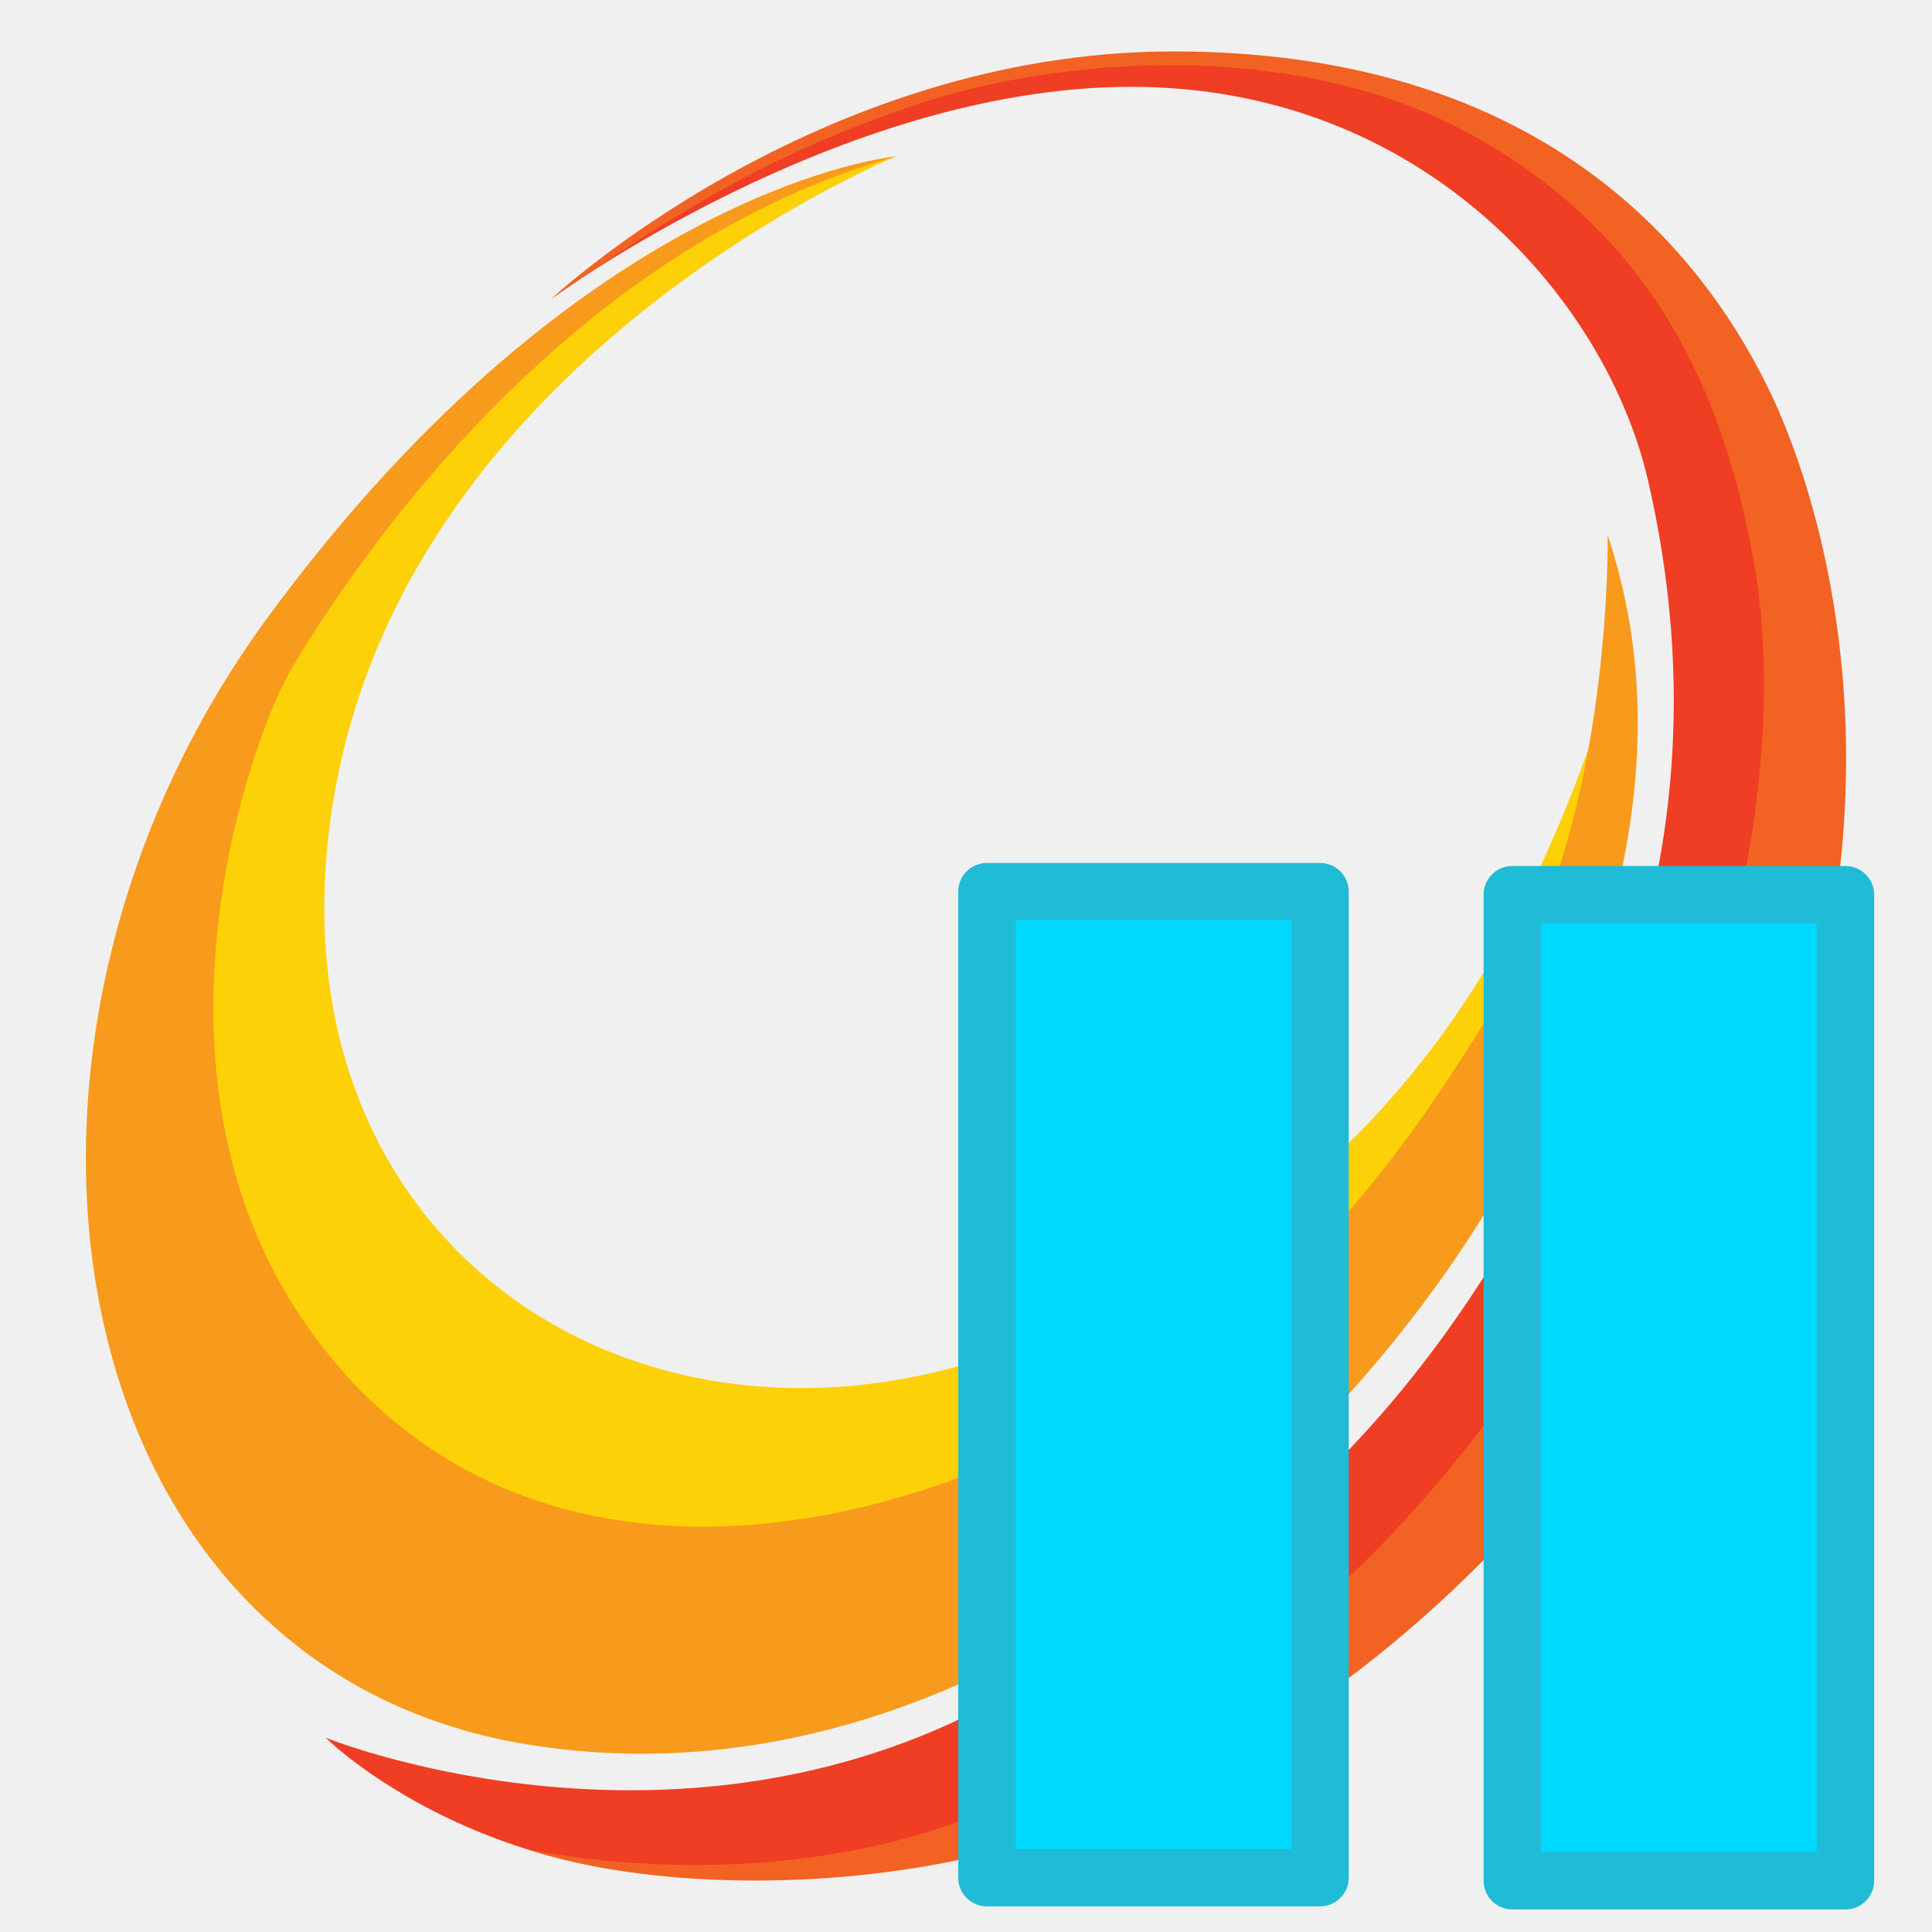
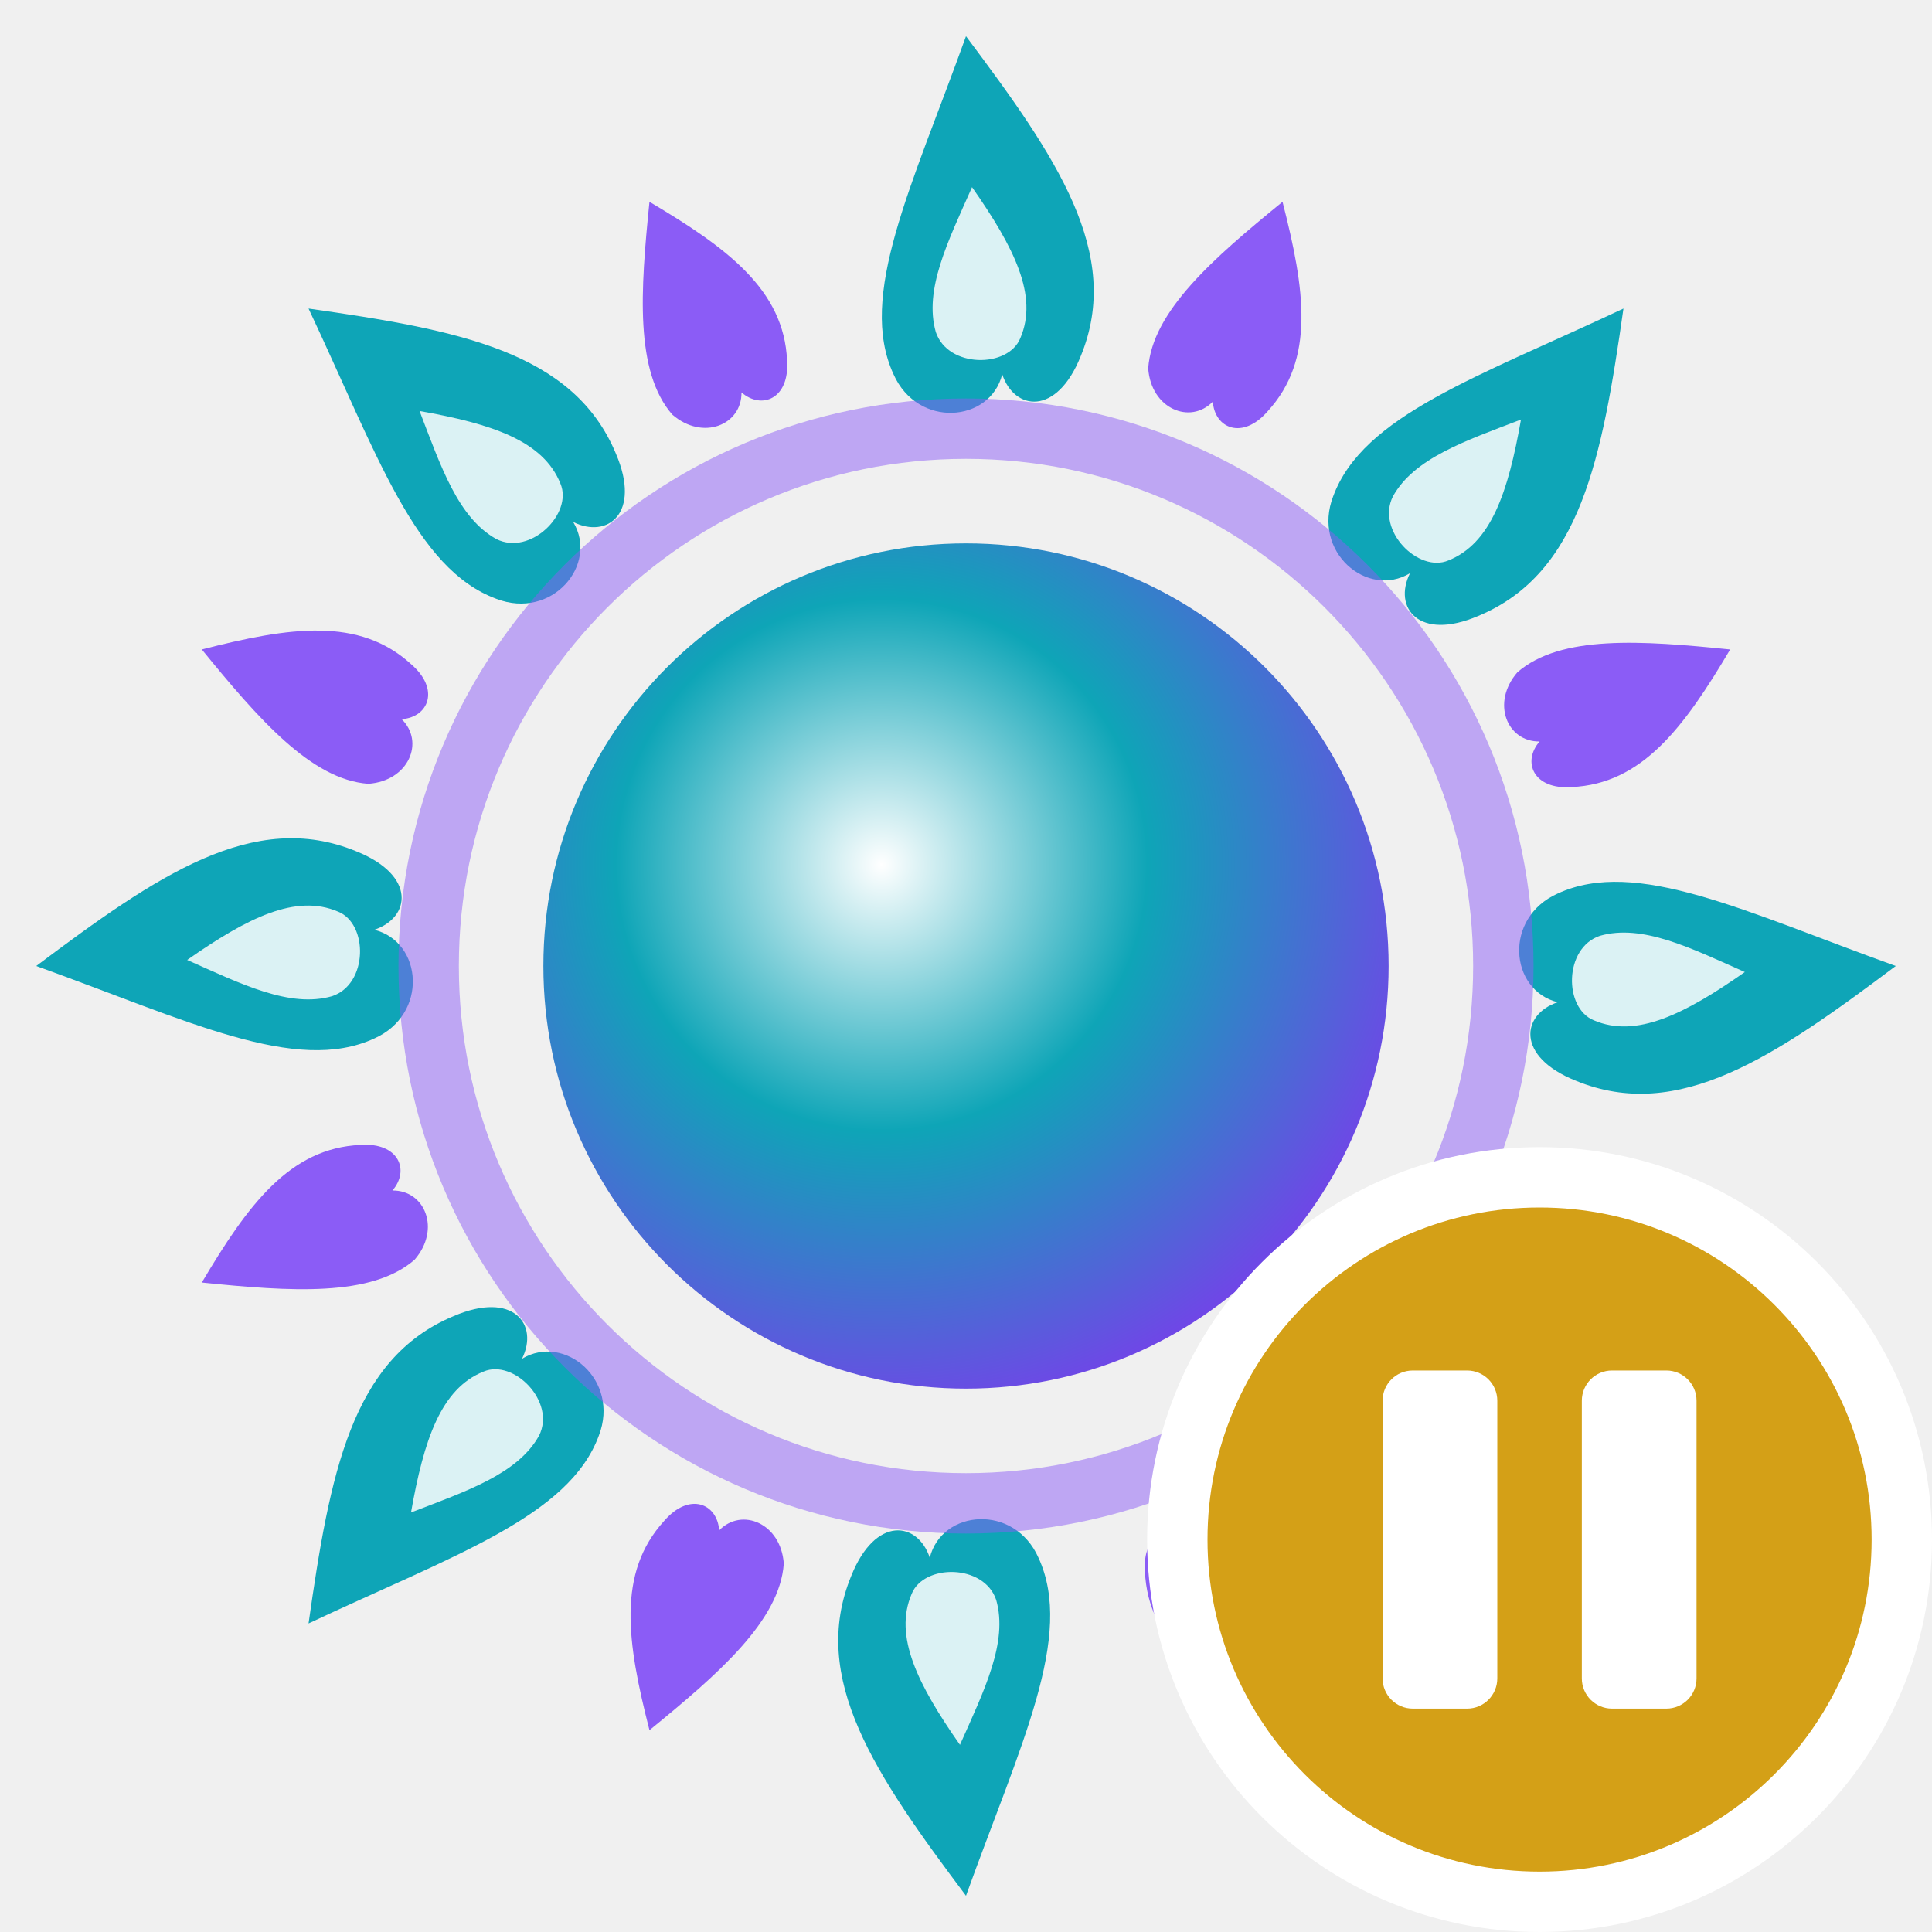
- <svg xmlns="http://www.w3.org/2000/svg" version="1.1" id="Sunshine_Logo" x="0px" y="0px" width="256px" height="256px" viewBox="0 0 256 256" style="enable-background:new 0 0 256 256;" xml:space="preserve">
-   <defs id="defs15" />
-   <style type="text/css" id="style2">
- 	.st0{fill:#FDD107;}
- 	.st1{fill:#F89A1C;}
- 	.st2{fill:#EF3E23;}
- 	.st3{fill:#F26222;}
- </style>
-   <path class="st0" d="M118.769,20.712c0,0-63.833,26-74.333,83.833s37.167,91.5,86.333,75.333  s70.333-51,81.833-87c0,0-9.333,100.5-96.167,115.5s-118.167-50-82.167-119.833  C44.269,67.045,80.519,29.629,118.769,20.712z" id="path4" />
-   <path class="st1" d="M118.769,20.712c0,0-41.125,3.667-83.25,61.042s-28.125,139.125,34.25,149.375  s115.875-44.875,133.5-82.375s15.167-61.458,9.75-77.875c0,0,0.667,36.417-13.333,59.667  s-29.75,46.333-65.083,62.167s-74.167,13.75-95.417-19.25s-5.917-76.083-0.292-85.333  S72.394,33.795,118.769,20.712z" id="path6" />
-   <path class="st2" d="M73.019,39.629c0,0,38.125-28.125,76.875-28.125s63,28.25,68.5,52.25s6,54.125-11.5,87.625  s-37.375,56-79.125,76.125s-84.625,2.75-84.625,2.75s25.977,25.875,71.051,16.5  c45.074-9.375,82.241-40.875,98.407-69.5s28.792-57.375,27.667-92.25s-23.75-54.5-31.25-60.25  s-23.188-17.812-58.188-16.562S86.456,29.816,73.019,39.629z" id="path8" />
-   <path class="st3" d="M73.019,39.629c0,0,35-32.812,82.437-32.812s69.188,24.812,78.875,44.688  s21.812,70-12.188,123s-74.625,67.375-93.625,71.625s-42.431,4.269-59.111-1.23  c0,0,35.195,8.397,66.778-7.437s51.667-32.167,74.083-68.833  s25.917-72.75,22.167-93.917s-12.167-42.417-36.5-56.333s-56.729-10.531-74.479-4.531  S91.988,26.41,73.019,39.629z" id="path10" />
-   <rect style="fill:#00d9ff;stroke:#20bbd6;stroke-width:7.602;stroke-linecap:round;stroke-linejoin:round;stroke-dasharray:none;stroke-opacity:1;paint-order:normal;fill-opacity:1" id="rect3049" width="44.144" height="130.654" x="130.769" y="118.147" />
-   <rect style="fill:#00d9ff;stroke:#20bbd6;stroke-width:7.602;stroke-linecap:round;stroke-linejoin:round;stroke-dasharray:none;stroke-opacity:1;paint-order:normal;fill-opacity:1" id="rect3049-8" width="44.144" height="130.654" x="200.386" y="118.552" />
+ <svg xmlns="http://www.w3.org/2000/svg" width="256" height="256" viewBox="0 0 32 32">
+   <defs>
+     <radialGradient id="core-pausing" cx="0.4" cy="0.38" r="0.7">
+       <stop offset="0" stop-color="#FFFFFF" />
+       <stop offset="0.45" stop-color="#0EA5B7" />
+       <stop offset="1" stop-color="#7C3AED" />
+     </radialGradient>
+   </defs>
+   <g transform="rotate(0.0 16 16)">
+     <path d="M16 0.6C17.5 2.6 18.6 4.2 17.9 5.9C17.5 6.9 16.8 6.8 16.6 6.2C16.4 7 15.2 7.1 14.8 6.2C14.2 4.9 15.1 3.1 16 0.6Z" fill="#0EA5B7" />
+     <path d="M16.1 3.1C16.8 4.1 17.2 4.9 16.9 5.6C16.7 6.1 15.7 6.1 15.5 5.5C15.3 4.8 15.7 4 16.1 3.1Z" fill="#FFFFFF" opacity="0.85" />
+   </g>
+   <g transform="rotate(22.5 16 16)">
+     <path d="M16 2.3C16.9 3.5 17.5 4.5 17.1 5.6C16.9 6.2 16.4 6.2 16.2 5.8C16 6.3 15.3 6.3 15 5.7C14.7 4.8 15.3 3.6 16 2.3Z" fill="#8B5CF6" />
+   </g>
+   <g transform="rotate(45.0 16 16)">
+     <path d="M16 0.6C17.5 2.6 18.6 4.2 17.9 5.9C17.5 6.9 16.8 6.8 16.6 6.2C16.4 7 15.2 7.1 14.8 6.2C14.2 4.9 15.1 3.1 16 0.6Z" fill="#0EA5B7" />
+     <path d="M16.1 3.1C16.8 4.1 17.2 4.9 16.9 5.6C16.7 6.1 15.7 6.1 15.5 5.5C15.3 4.8 15.7 4 16.1 3.1Z" fill="#FFFFFF" opacity="0.85" />
+   </g>
+   <g transform="rotate(67.5 16 16)">
+     <path d="M16 2.3C16.9 3.5 17.5 4.5 17.1 5.6C16.9 6.2 16.4 6.2 16.2 5.8C16 6.3 15.3 6.3 15 5.7C14.7 4.8 15.3 3.6 16 2.3Z" fill="#8B5CF6" />
+   </g>
+   <g transform="rotate(90.0 16 16)">
+     <path d="M16 0.6C17.5 2.6 18.6 4.2 17.9 5.9C17.5 6.9 16.8 6.8 16.6 6.2C16.4 7 15.2 7.1 14.8 6.2C14.2 4.9 15.1 3.1 16 0.6Z" fill="#0EA5B7" />
+     <path d="M16.1 3.1C16.8 4.1 17.2 4.9 16.9 5.6C16.7 6.1 15.7 6.1 15.5 5.5C15.3 4.8 15.7 4 16.1 3.1Z" fill="#FFFFFF" opacity="0.85" />
+   </g>
+   <g transform="rotate(112.5 16 16)">
+     <path d="M16 2.3C16.9 3.5 17.5 4.5 17.1 5.6C16.9 6.2 16.4 6.2 16.2 5.8C16 6.3 15.3 6.3 15 5.7C14.7 4.8 15.3 3.6 16 2.3Z" fill="#8B5CF6" />
+   </g>
+   <g transform="rotate(135.0 16 16)">
+     <path d="M16 0.6C17.5 2.6 18.6 4.2 17.9 5.9C17.5 6.9 16.8 6.8 16.6 6.2C16.4 7 15.2 7.1 14.8 6.2C14.2 4.9 15.1 3.1 16 0.6Z" fill="#0EA5B7" />
+     <path d="M16.1 3.1C16.8 4.1 17.2 4.9 16.9 5.6C16.7 6.1 15.7 6.1 15.5 5.5C15.3 4.8 15.7 4 16.1 3.1Z" fill="#FFFFFF" opacity="0.85" />
+   </g>
+   <g transform="rotate(157.5 16 16)">
+     <path d="M16 2.3C16.9 3.5 17.5 4.5 17.1 5.6C16.9 6.2 16.4 6.2 16.2 5.8C16 6.3 15.3 6.3 15 5.7C14.7 4.8 15.3 3.6 16 2.3Z" fill="#8B5CF6" />
+   </g>
+   <g transform="rotate(180.0 16 16)">
+     <path d="M16 0.6C17.5 2.6 18.6 4.2 17.9 5.9C17.5 6.9 16.8 6.8 16.6 6.2C16.4 7 15.2 7.1 14.8 6.2C14.2 4.9 15.1 3.1 16 0.6Z" fill="#0EA5B7" />
+     <path d="M16.1 3.1C16.8 4.1 17.2 4.9 16.9 5.6C16.7 6.1 15.7 6.1 15.5 5.5C15.3 4.8 15.7 4 16.1 3.1Z" fill="#FFFFFF" opacity="0.85" />
+   </g>
+   <g transform="rotate(202.5 16 16)">
+     <path d="M16 2.3C16.9 3.5 17.5 4.5 17.1 5.6C16.9 6.2 16.4 6.2 16.2 5.8C16 6.3 15.3 6.3 15 5.7C14.7 4.8 15.3 3.6 16 2.3Z" fill="#8B5CF6" />
+   </g>
+   <g transform="rotate(225.0 16 16)">
+     <path d="M16 0.6C17.5 2.6 18.6 4.2 17.9 5.9C17.5 6.9 16.8 6.8 16.6 6.2C16.4 7 15.2 7.1 14.8 6.2C14.2 4.9 15.1 3.1 16 0.6Z" fill="#0EA5B7" />
+     <path d="M16.1 3.1C16.8 4.1 17.2 4.9 16.9 5.6C16.7 6.1 15.7 6.1 15.5 5.5C15.3 4.8 15.7 4 16.1 3.1Z" fill="#FFFFFF" opacity="0.85" />
+   </g>
+   <g transform="rotate(247.5 16 16)">
+     <path d="M16 2.3C16.9 3.5 17.5 4.5 17.1 5.6C16.9 6.2 16.4 6.2 16.2 5.8C16 6.3 15.3 6.3 15 5.7C14.7 4.8 15.3 3.6 16 2.3Z" fill="#8B5CF6" />
+   </g>
+   <g transform="rotate(270.0 16 16)">
+     <path d="M16 0.6C17.5 2.6 18.6 4.2 17.9 5.9C17.5 6.9 16.8 6.8 16.6 6.2C16.4 7 15.2 7.1 14.8 6.2C14.2 4.9 15.1 3.1 16 0.6Z" fill="#0EA5B7" />
+     <path d="M16.1 3.1C16.8 4.1 17.2 4.9 16.9 5.6C16.7 6.1 15.7 6.1 15.5 5.5C15.3 4.8 15.7 4 16.1 3.1Z" fill="#FFFFFF" opacity="0.85" />
+   </g>
+   <g transform="rotate(292.5 16 16)">
+     <path d="M16 2.3C16.9 3.5 17.5 4.5 17.1 5.6C16.9 6.2 16.4 6.2 16.2 5.8C16 6.3 15.3 6.3 15 5.7C14.7 4.8 15.3 3.6 16 2.3Z" fill="#8B5CF6" />
+   </g>
+   <g transform="rotate(315.0 16 16)">
+     <path d="M16 0.6C17.5 2.6 18.6 4.2 17.9 5.9C17.5 6.9 16.8 6.8 16.6 6.2C16.4 7 15.2 7.1 14.8 6.2C14.2 4.9 15.1 3.1 16 0.6Z" fill="#0EA5B7" />
+     <path d="M16.1 3.1C16.8 4.1 17.2 4.9 16.9 5.6C16.7 6.1 15.7 6.1 15.5 5.5C15.3 4.8 15.7 4 16.1 3.1Z" fill="#FFFFFF" opacity="0.85" />
+   </g>
+   <g transform="rotate(337.5 16 16)">
+     <path d="M16 2.3C16.9 3.5 17.5 4.5 17.1 5.6C16.9 6.2 16.4 6.2 16.2 5.8C16 6.3 15.3 6.3 15 5.7C14.7 4.8 15.3 3.6 16 2.3Z" fill="#8B5CF6" />
+   </g>
+   <circle cx="16" cy="16" r="8.9" fill="none" stroke="#8B5CF6" stroke-width="1" opacity="0.5" />
+   <circle cx="16" cy="16" r="7" fill="url(#core-pausing)" />
+   <circle cx="25.5" cy="25.5" r="6" fill="#D4A017" stroke="#FFFFFF" stroke-width="1" />
+   <rect x="22.9" y="22.7" width="1.9" height="5.6" rx="0.5" fill="#FFFFFF" />
+   <rect x="26.2" y="22.7" width="1.9" height="5.6" rx="0.5" fill="#FFFFFF" />
</svg>
